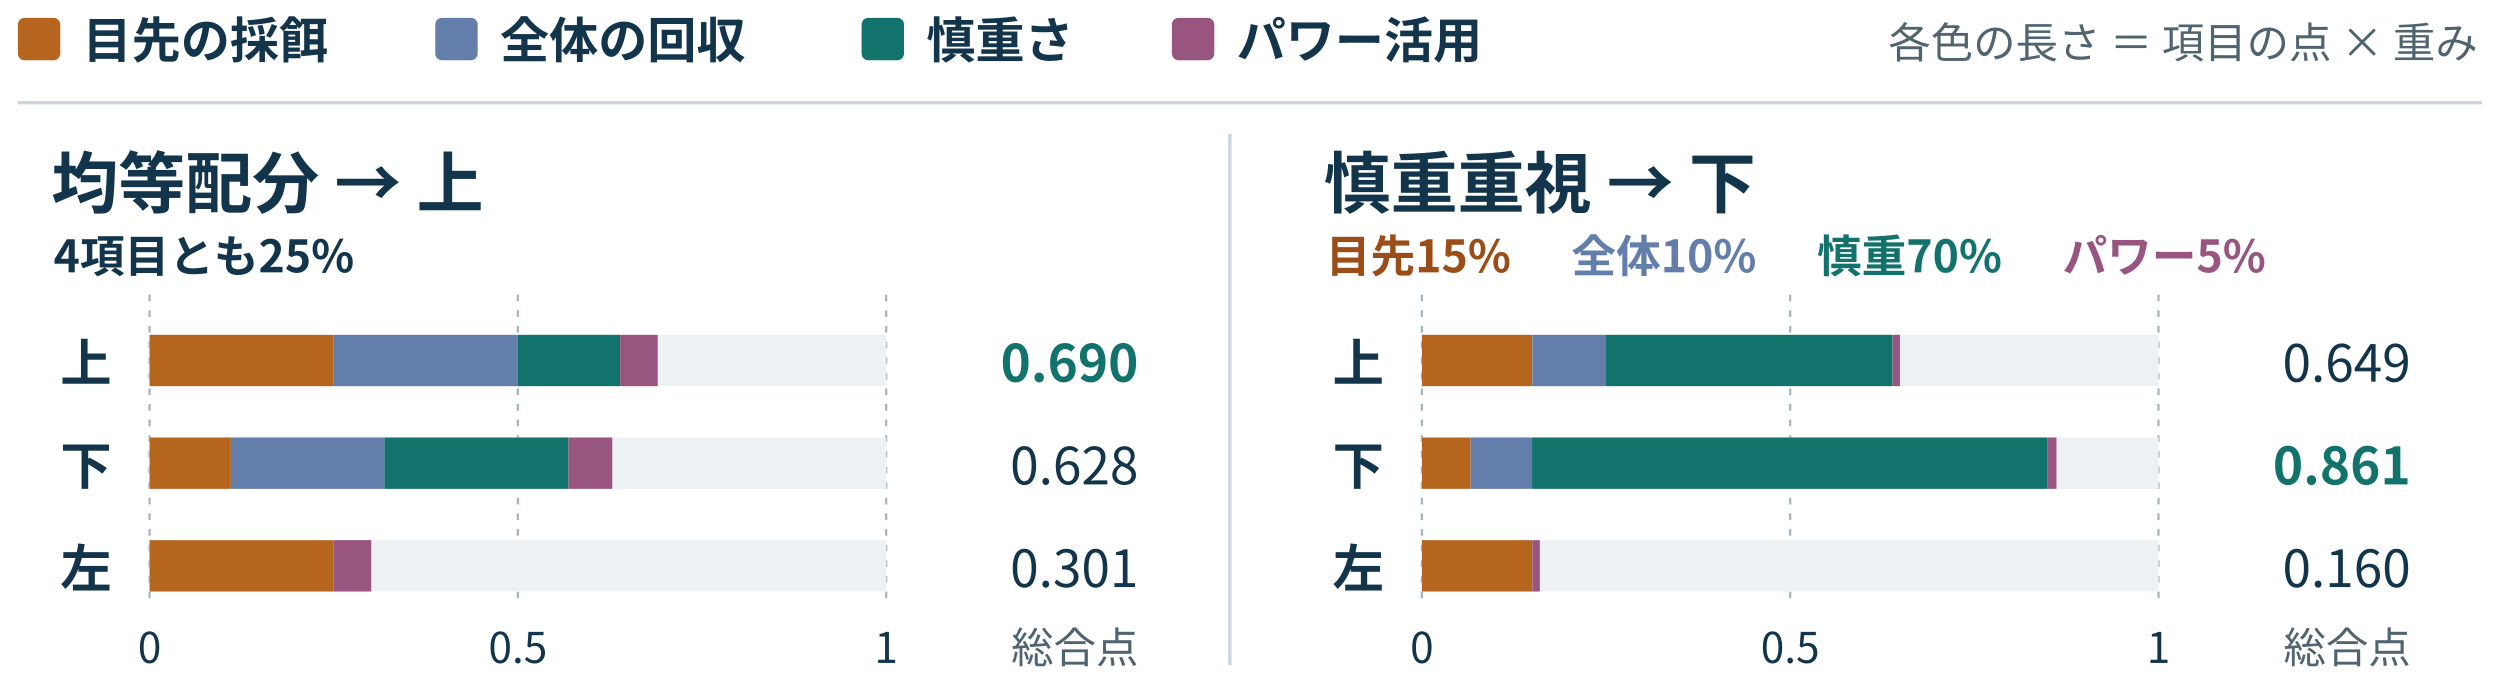
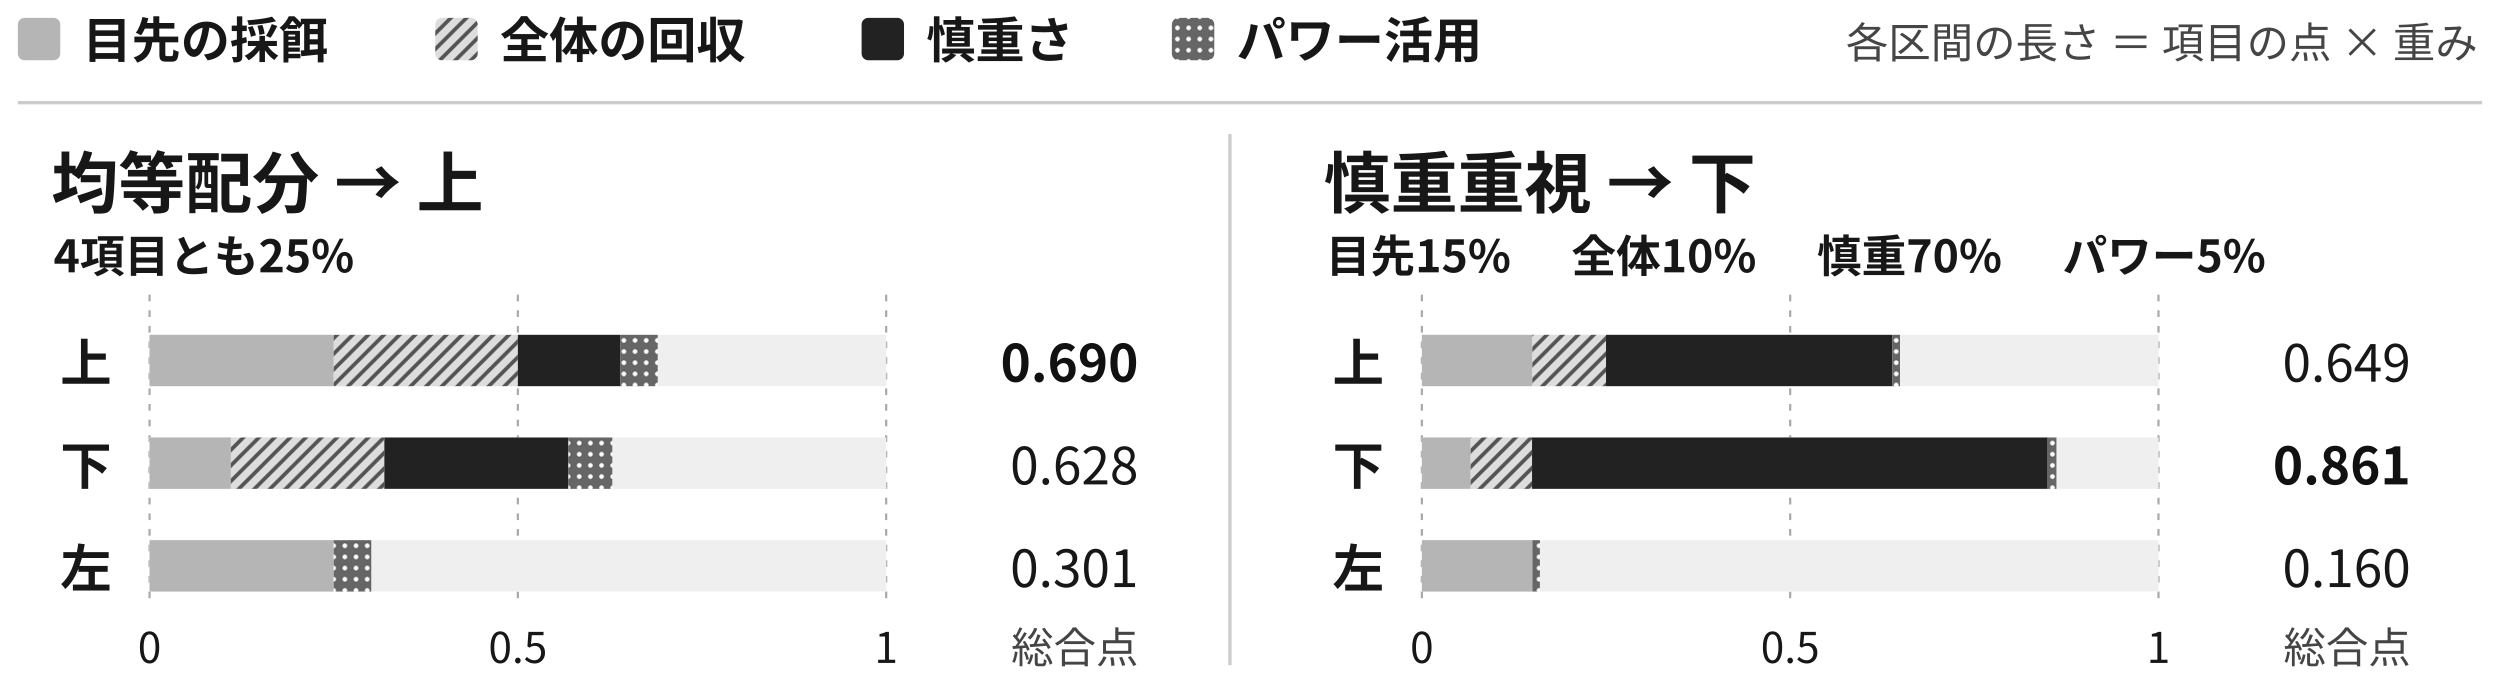
<svg xmlns="http://www.w3.org/2000/svg" width="1120" height="310" viewBox="0 0 1120 310" role="img" aria-labelledby="title desc">
  <style>
-     text { font-family: 'Hiragino Sans', 'Yu Gothic', 'Noto Sans CJK JP', sans-serif; fill: #12354b }
-     .local { fill: #b6651e } .global { fill: #637eaa } .safe { fill: #11736b } .power { fill: #975580 }
+     text { font-family: 'Hiragino Sans', 'Yu Gothic', 'Noto Sans CJK JP', sans-serif; fill: #171717 }
+     rect.local { fill: #b5b5b5 } rect.global { fill: url(#stripes) }
+     rect.safe { fill: #222 } rect.power { fill: url(#dots) }
    .legend { font-size: 22px; font-weight: 600 } .heading { font-size: 30px; font-weight: 700 }
    .direction { font-size: 23px; font-weight: 700 } .score { font-size: 23px; font-variant-numeric: tabular-nums }
-     .winner { fill: #11736b; font-weight: 800 } .muted { fill: #506470; font-size: 19px }
-     .weights { font-size: 20px; font-weight: 600 } text.local { fill: #9a4d16 }
-     .track { fill: #edf1f3 }
+     .winner { fill: #111; font-weight: 800 } .muted { fill: #454545; font-size: 19px }
+     .weights { font-size: 20px; font-weight: 600 }
+     .track { fill: #efefef }
  </style>
  <defs>
+     <pattern id="stripes" patternUnits="userSpaceOnUse" width="7" height="7">
+       <rect width="7" height="7" fill="#ddd" />
+       <path d="M-1 1L1 -1 M0 7L7 0 M6 8L8 6" stroke="#555" stroke-width="1.7" />
+     </pattern>
+     <pattern id="dots" patternUnits="userSpaceOnUse" width="5" height="5">
+       <rect width="5" height="5" fill="#666" />
+       <circle cx="2.5" cy="2.5" r="1.05" fill="#fff" />
+     </pattern>
    <g id="grid">
-       <path d="M67 81v138 m165 -138v138 m165 -138v138" fill="none" stroke="#a6b5bd" stroke-dasharray="3 4" />
+       <path d="M67 81v138 m165 -138v138 m165 -138v138" fill="none" stroke="#aaa" stroke-dasharray="3 4" />
      <g class="track">
        <rect x="67" y="99" width="330" height="23" />
        <rect x="67" y="145" width="330" height="23" />
        <rect x="67" y="191" width="330" height="23" />
      </g>
      <g class="direction" text-anchor="end">
        <text x="50" y="120">上</text>
        <text x="50" y="166">下</text>
        <text x="50" y="212">左</text>
      </g>
      <g text-anchor="middle" class="muted">
        <text x="67" y="246">0</text>
        <text x="232" y="246">0.5</text>
        <text x="397" y="246">1</text>
      </g>
      <text x="510" y="246" text-anchor="end" class="muted">総合点</text>
    </g>
  </defs>
  <rect width="1120" height="310" fill="#ffffff" />
-   <path d="M8 46H1112 M551 60V298" fill="none" stroke="#cbd5db" stroke-width="1.5" />
+   <path d="M8 46H1112 M551 60V298" fill="none" stroke="#ccc" stroke-width="1.5" />
  <g class="legend">
    <rect x="8" y="8" width="19" height="19" rx="3" class="local" />
    <text x="37" y="26">目先の採餌</text>
    <rect x="195" y="8" width="19" height="19" rx="3" class="global" />
    <text x="224" y="26">全体の回収</text>
    <rect x="386" y="8" width="19" height="19" rx="3" class="safe" />
    <text x="415" y="26">慎重さ</text>
    <rect x="525" y="8" width="19" height="19" rx="3" class="power" />
    <text x="554" y="26">パワー活用</text>
  </g>
-   <text x="1110" y="26" text-anchor="end" class="muted">各色の長さ ＝ 項目の点 × 重み</text>
+   <text x="1110" y="26" text-anchor="end" class="muted">各区間の長さ ＝ 項目の点 × 重み</text>
  <g transform="translate(0 51)">
    <use href="#grid" />
    <text x="23" y="42" class="heading">均等配分 → 上</text>
    <text x="24" y="71" class="weights">4項目とも25%</text>
    <g transform="translate(67 99)">
      <rect class="local" width="82.50" height="23" />
      <rect class="global" x="82.50" width="82.50" height="23" />
      <rect class="safe" x="165" width="45.83" height="23" />
      <rect class="power" x="210.83" width="16.82" height="23" />
    </g>
    <g transform="translate(67 145)">
      <rect class="local" width="36.44" height="23" />
      <rect class="global" x="36.44" width="68.75" height="23" />
      <rect class="safe" x="105.19" width="82.50" height="23" />
      <rect class="power" x="187.69" width="19.62" height="23" />
    </g>
    <g transform="translate(67 191)">
      <rect class="local" width="82.50" height="23" />
      <rect class="power" x="82.50" width="16.82" height="23" />
    </g>
    <g class="score" text-anchor="end">
      <text x="510" y="120" class="winner">0.690</text>
      <text x="510" y="166">0.628</text>
      <text x="510" y="212">0.301</text>
    </g>
  </g>
  <g transform="translate(570 51)">
    <use href="#grid" />
    <text x="23" y="42" class="heading">慎重重視 → 下</text>
    <g class="weights">
      <text x="24" y="71" class="local">目先15%</text>
      <text x="134" y="71" class="global">全体10%</text>
      <text x="244" y="71" class="safe">慎重70%</text>
      <text x="354" y="71" class="power">パワー5%</text>
    </g>
    <g transform="translate(67 99)">
      <rect class="local" width="49.50" height="23" />
      <rect class="global" x="49.50" width="33" height="23" />
      <rect class="safe" x="82.50" width="128.33" height="23" />
      <rect class="power" x="210.83" width="3.36" height="23" />
    </g>
    <g transform="translate(67 145)">
      <rect class="local" width="21.86" height="23" />
      <rect class="global" x="21.86" width="27.50" height="23" />
      <rect class="safe" x="49.36" width="231" height="23" />
      <rect class="power" x="280.36" width="3.93" height="23" />
    </g>
    <g transform="translate(67 191)">
      <rect class="local" width="49.50" height="23" />
      <rect class="power" x="49.50" width="3.36" height="23" />
    </g>
    <g class="score" text-anchor="end">
      <text x="510" y="120">0.649</text>
      <text x="510" y="166" class="winner">0.861</text>
      <text x="510" y="212">0.160</text>
    </g>
  </g>
</svg>
